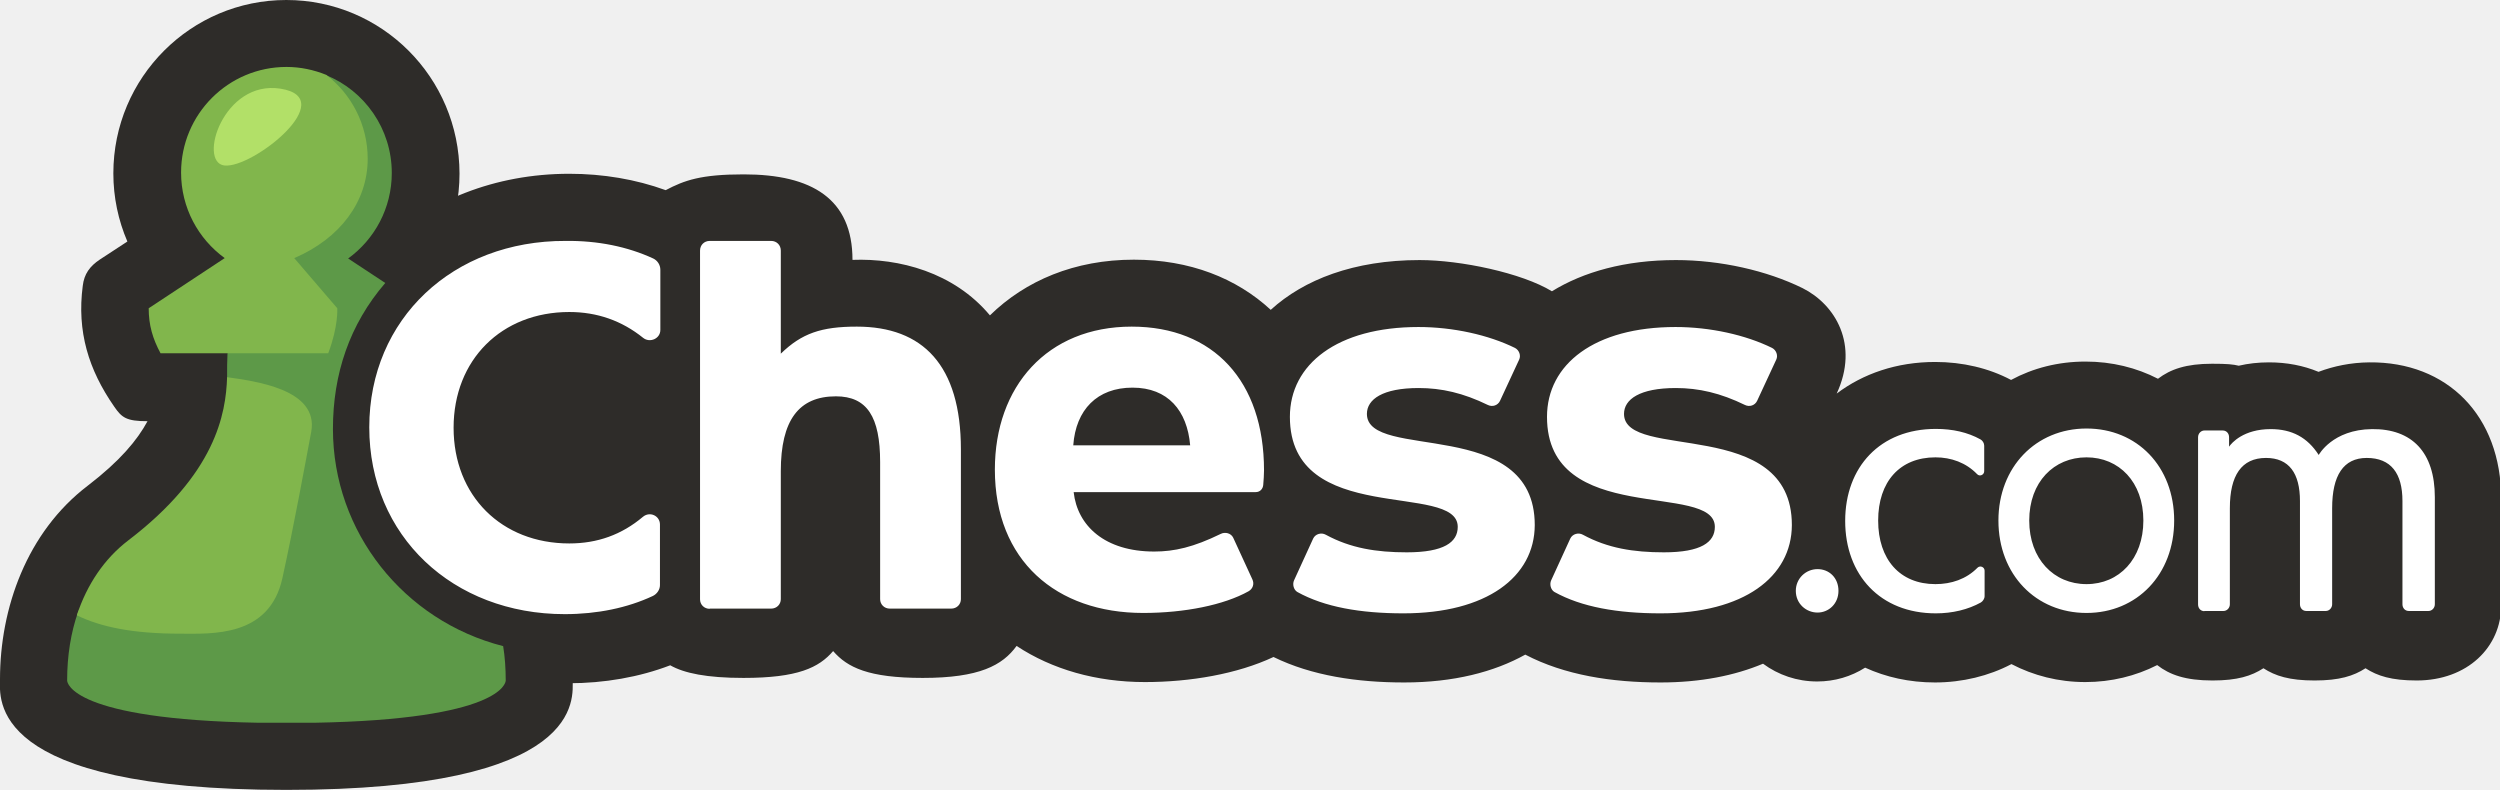
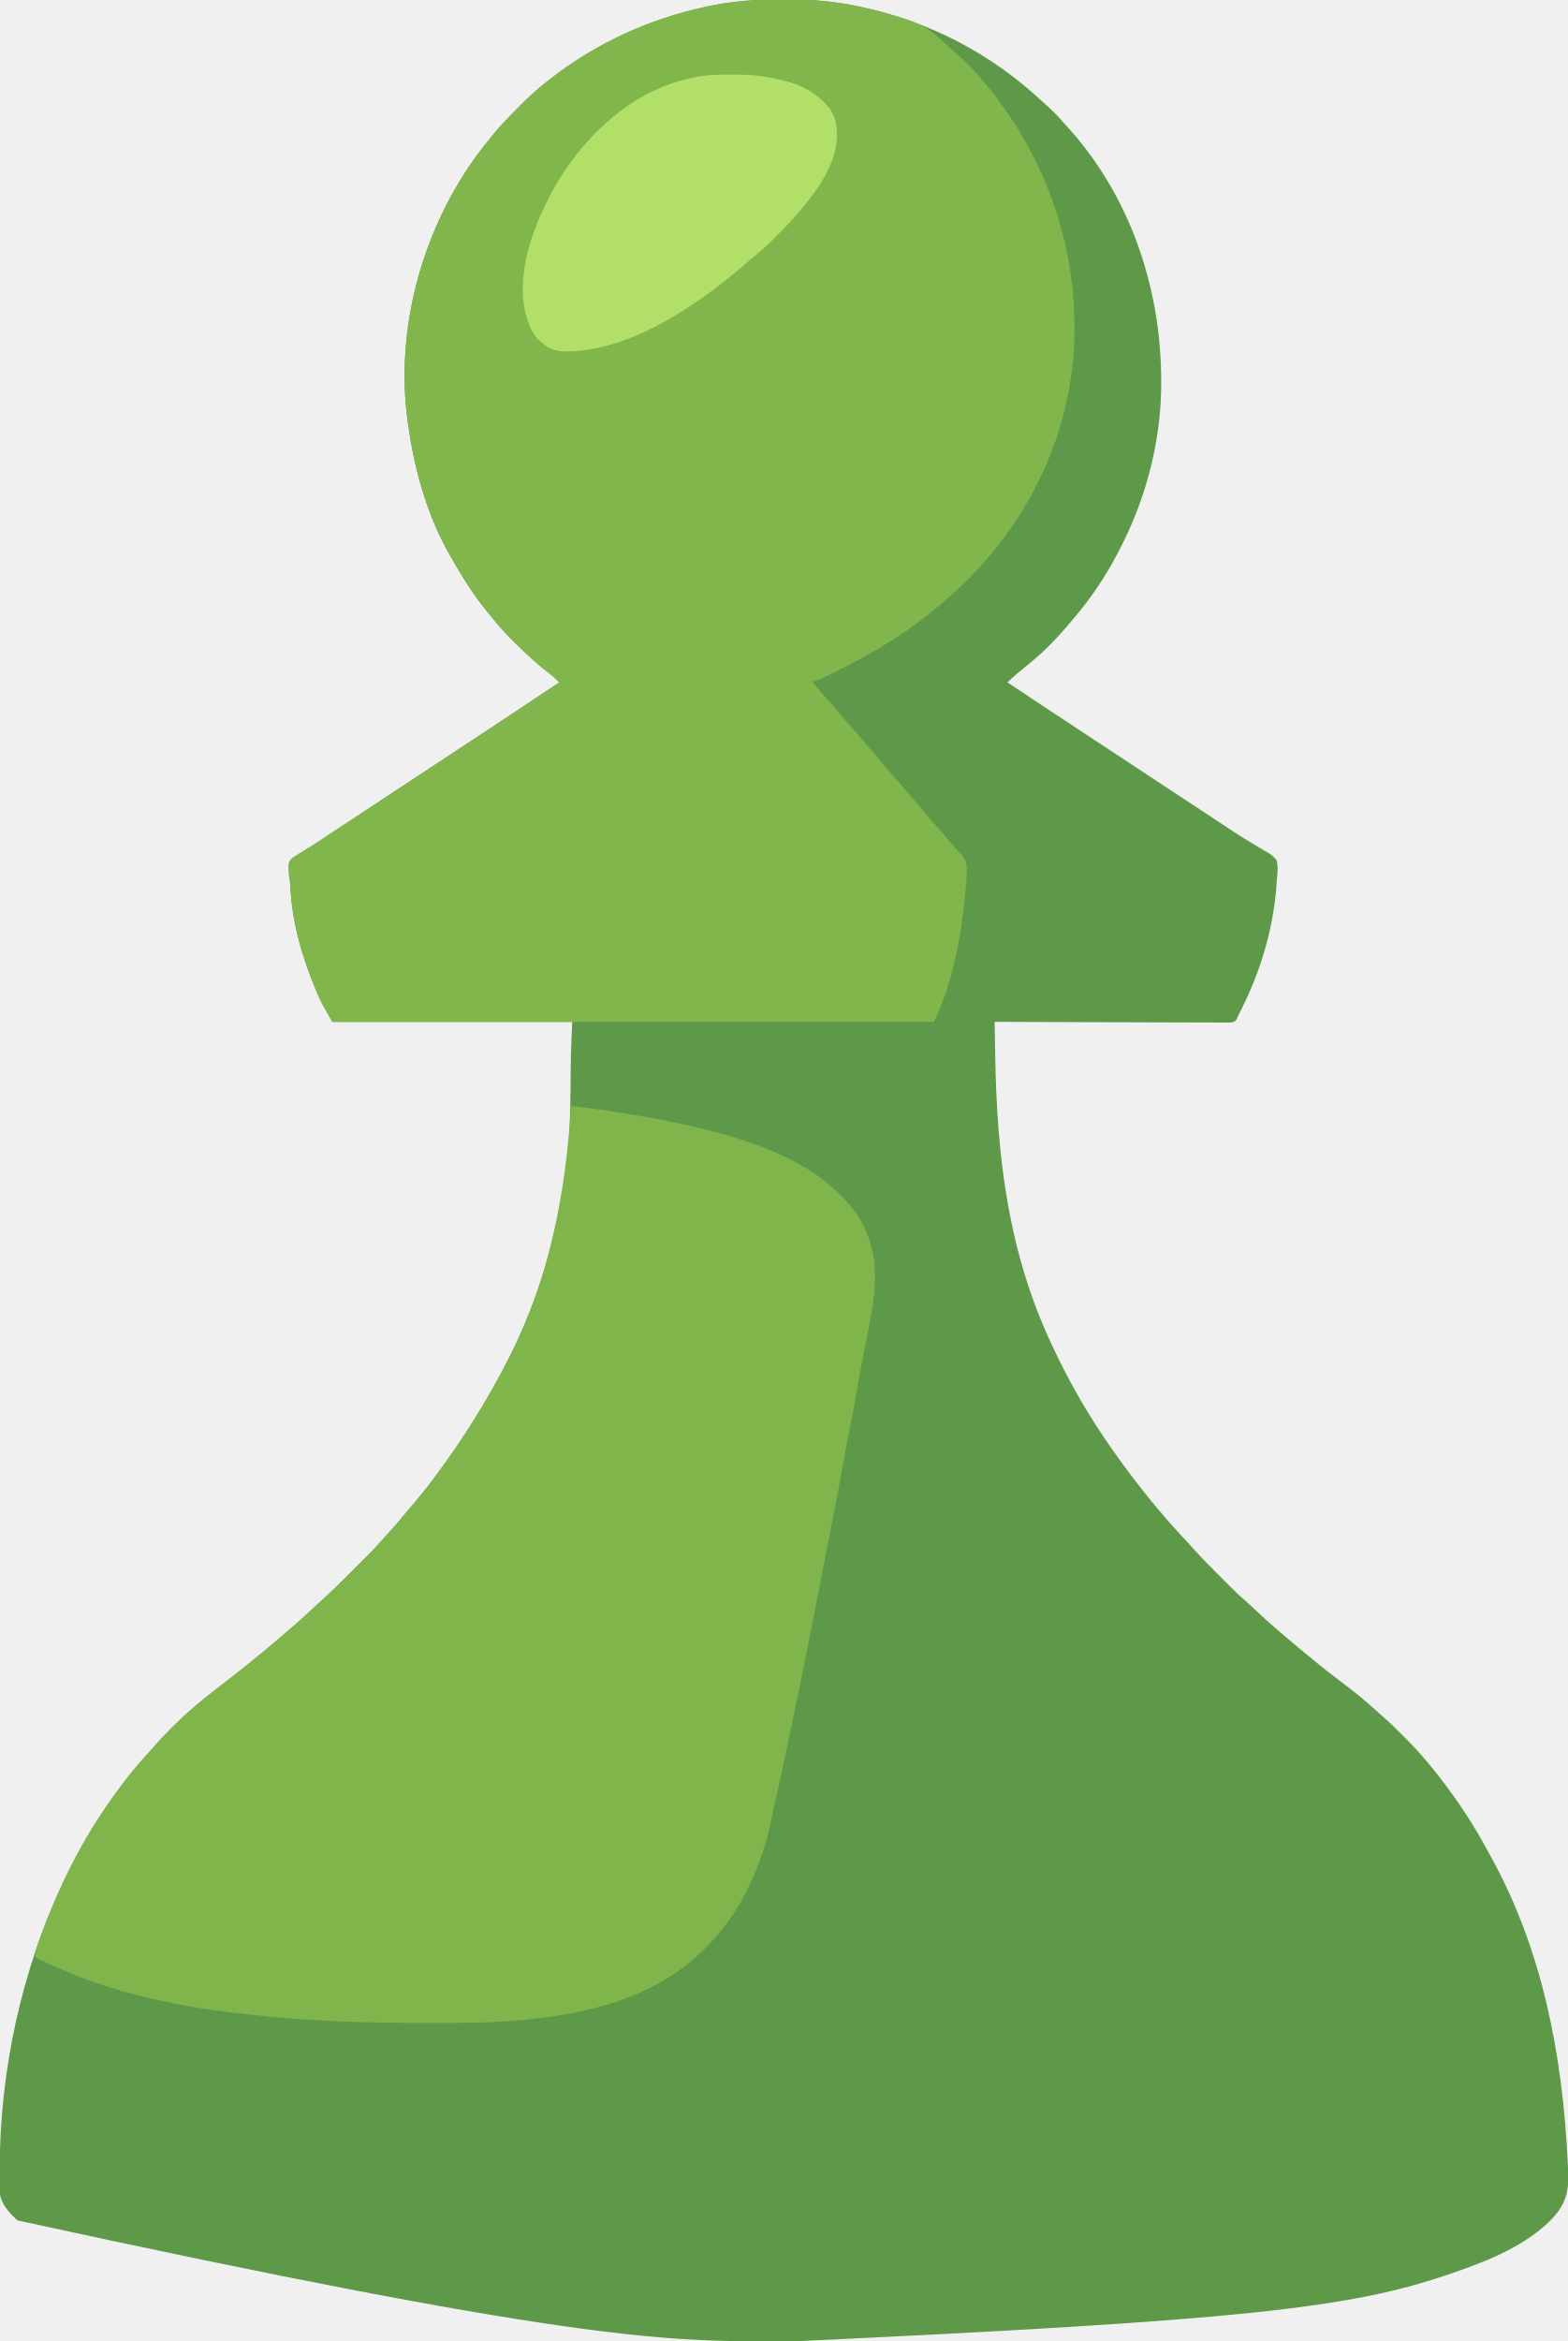
- <svg xmlns="http://www.w3.org/2000/svg" version="1.1" id="Layer_1" x="0" y="0" viewBox="0 0 1266 400" style="enable-background:new 0 0 1266 400" xml:space="preserve">
-   <style>.st0{fill:#2e2c29}.st3{fill:#81b64c}</style>
-   <path class="st0" d="M145 400c151.9 0 145-46.5 145-55.9 0-35.8-13.4-74.5-44.4-98.1-16.1-12.3-25.1-23-30.2-32.6 10.6 0 12.9-1.8 16.8-7.3 13.1-18.8 18.9-38.2 16-61.2-.8-6.2-3.6-10.1-8.7-13.4l-13.9-9.1c4.6-10.7 7.1-22.3 7.1-34.5C232.6 39.2 193.3 0 145 0S57.4 39.2 57.4 87.8c0 12.1 2.5 23.8 7.1 34.5l-13.9 9.1c-5.1 3.4-8 7.3-8.7 13.4-3 23 2.9 42.4 16 61.2 3.8 5.5 6.1 7.3 16.8 7.3-5.1 9.5-14 20.2-30.2 32.6C13.5 269.5 0 308.1 0 344c0 9.5-6.9 56 145 56z" />
-   <path class="st0" d="M287.9 346c18.1 0 35.9-3.1 51.5-9.1 7 4 18.5 6.4 37.1 6.4 27.5 0 38.2-5.2 45.4-13.6 7.2 8.3 17.9 13.6 45.4 13.6 28.7 0 40.4-6.4 47.5-16.2 18 11.9 40.4 18.3 65 18.3 22.9 0 46.8-4.1 65.1-12.7 19.4 9.5 42.4 12.9 66.2 12.9 25 0 45.5-5.3 61.3-14.1 19.9 10.4 43.8 14.1 68.5 14.1 20.3 0 37.6-3.5 51.9-9.5 7.7 5.7 17.2 9 27.4 9 8.9 0 17.2-2.5 24.3-7 10.5 4.8 22.4 7.5 35.4 7.5 13.8 0 27.3-3.3 38.7-9.3 11.1 5.8 23.8 9.1 37.4 9.1 13.2 0 25.6-3.1 36.4-8.6 6.3 4.9 14.3 7.8 28 7.8 12.6 0 19.8-2.3 25.8-6.2 6 3.9 13.2 6.2 25.9 6.2 12.6 0 19.8-2.3 25.8-6.2 6 3.9 13.2 6.2 25.9 6.2 25.8 0 42.8-17 42.8-38v-54c0-42.1-27.3-69.5-66.8-69.1-9.4.1-18 1.9-25.7 4.8-7.7-3.2-16.1-4.8-25.1-4.8-5.5 0-10.6.6-15.3 1.7-2.9-.7-5.8-1-13.5-1-13.2 0-21.1 2.8-27.4 7.6-10.9-5.6-23.3-8.7-36.7-8.7-13.8 0-26.6 3.3-37.7 9.3-11.3-6-24.6-9.1-38.4-9.1-19.5 0-36.5 5.9-49.9 16 11.5-24.8-.7-45.1-17.3-53.4-18.1-8.9-41.6-14.2-64.1-14.2-25.8 0-46.9 6-62.8 15.8-15.3-9.3-46.2-15.8-67-15.8-33.3 0-58.6 9.9-75.4 25.2-17.4-16.1-41.1-25.4-69.3-25.4-30 0-54.9 10.6-72.9 28.2-18.3-21.9-46.1-29-69.6-28.1 0-30.9-20.5-43.3-55.1-43.3-21.7 0-30 3-39.5 8-15.1-5.5-31.8-8.3-48.8-8.3-75.3 0-133.8 54.2-133.8 129s58.3 129 133.4 129z" />
-   <path d="M1116.3 309.5c-1.9 0-3.2-1.5-3.2-3.4v-84.7c0-1.9 1.5-3.4 3.2-3.4h9.3c1.9 0 3.2 1.5 3.2 3.4v4.8c1.3-1.9 7.3-8.9 21.1-8.9 10.7 0 18.6 4.2 24.3 13.1 0 0 6.9-12.9 27-13.1 20.2-.2 31.8 11.7 31.8 34.5V306c0 1.9-1.5 3.4-3.2 3.4h-10c-1.9 0-3.2-1.5-3.2-3.4v-52.3c0-14-5.8-21.8-18.1-21.8-11.8 0-17.5 8.9-17.5 25.4V306c0 1.9-1.5 3.4-3.2 3.4h-9.9c-1.9 0-3.2-1.5-3.2-3.4v-52.3c0-14-5.5-21.8-17.2-21.8-12.4 0-18.3 8.9-18.3 25.4V306c0 1.9-1.5 3.4-3.2 3.4h-9.7zm-59.7-13.7c16.5 0 28.8-12.7 28.8-32.2s-12.3-32-28.8-32-29 12.5-29 32 12.5 32.2 29 32.2zm0 14.6c-25.6 0-44.6-19.4-44.6-46.8 0-27.1 19-46.6 44.6-46.6s44.4 19.2 44.4 46.6c0 27.3-18.8 46.8-44.4 46.8zm-76.3.2c-28.2 0-45.9-19.5-45.9-46.8 0-27.3 17.7-46.6 45.9-46.6 8.5 0 16.1 1.7 22.6 5.3 1.1.6 1.9 1.9 1.9 3.2v12.9c0 1.9-2.3 2.9-3.6 1.5-5.6-5.8-13.1-8.5-21.1-8.5-18 0-29 12.3-29 32s11 32.2 29 32.2c8 0 15.6-2.5 21.3-8.3 1.3-1.3 3.6-.4 3.6 1.5v12.9c0 1.3-.9 2.6-1.9 3.2-6.5 3.6-14.4 5.5-22.8 5.5zm-59.9-.4c-5.7 0-11-4.4-11-11 0-6.3 5.1-11 11-11s10.6 4.4 10.6 11c0 6.5-4.9 11-10.6 11zm-79.5.4c-21.8 0-40-3.2-53.7-10.8-1.9-1.1-2.6-3.9-1.7-5.9l9.7-21.2c1.1-2.3 4.1-3.2 6.4-1.9 12.5 6.8 25.6 8.9 41 8.9 18.8 0 25.8-5.1 25.8-12.9 0-23.1-85 .4-85-55.7 0-26.7 24.1-45.5 65.1-45.5 17.5 0 35.5 4 48.9 10.6 2.1 1.1 3.1 3.8 2.1 5.9l-9.7 20.9c-1.1 2.3-3.8 3.2-6.1 2.1-12.5-6.1-23.5-8.6-35.1-8.6-18.2 0-26.2 5.7-26.2 13.1 0 24.1 85 .8 85 56.3-.1 26.3-24.4 44.7-66.5 44.7zm-130.2 0c-21.8 0-40-3.2-53.7-10.8-1.9-1.1-2.6-3.9-1.7-5.9l9.7-21.2c1.1-2.3 4.1-3.2 6.4-1.9 12.5 6.8 25.6 8.9 41 8.9 18.8 0 25.8-5.1 25.8-12.9 0-23.1-85 .4-85-55.7 0-26.7 24.1-45.5 65.1-45.5 17.5 0 35.5 4 48.9 10.6 2.1 1.1 3.1 3.8 2.1 5.9l-9.7 20.9c-1.1 2.3-3.8 3.2-6.1 2.1-12.5-6.1-23.5-8.6-35.1-8.6-18.2 0-26.2 5.7-26.2 13.1 0 24.1 85 .8 85 56.3-.1 26.3-24.4 44.7-66.5 44.7zm-167.2-85.1h59.2c-1.5-17.5-11.2-29.2-29.2-29.2-17.9 0-28.7 11.2-30 29.2zm35.4 84.9c-44 0-75.1-26.5-75.1-72.6 0-42.1 26.5-72.4 69.3-72.4 41.5 0 67 27.7 67 72.8 0 2.1-.2 5-.4 7.4-.2 2.1-1.7 3.6-3.8 3.6h-92.2c1.9 17.1 15.8 30.1 40.8 30.1 10.2 0 19.9-2.2 33.6-8.9 2.3-1.2 5.3-.4 6.4 1.9l9.7 21.1c1.1 2.3.2 4.8-1.9 6-12.5 7-32.5 11-53.4 11zm-219.5-2.1c-2.8 0-4.9-2.1-4.9-4.8V126.9c0-2.8 2.1-4.9 4.9-4.9h31.1c2.8 0 4.9 2.1 4.9 4.9v52.2c10.6-10.3 20.5-13.7 38.5-13.7 33.4 0 52.7 19.5 52.7 62.2v75.8c0 2.7-2.1 4.8-4.9 4.8h-31.1c-2.8 0-4.9-2.1-4.9-4.8V234c0-22.9-6.6-33.3-22.4-33.3-18.8 0-27.9 12.1-27.9 37.9v64.8c0 2.7-2.1 4.8-4.9 4.8h-31.1zM286 311c-56.7 0-99-39.6-99-94.6s42.5-94.6 99.4-94.4c16.3-.2 31.4 2.9 44.4 8.9 2.1 1 3.6 3.2 3.6 5.7v30.5c0 4.4-5.3 6.7-8.7 4-10.8-8.7-23.3-13.1-37.4-13.1-34.3 0-58.6 24.2-58.6 58.6 0 34.5 24.3 58.6 58.6 58.6 14.2 0 26.5-4.4 37.3-13.5 3.5-2.9 8.6-.5 8.6 3.9v30.7c0 2.3-1.5 4.5-3.6 5.5-12.8 6-28.1 9.2-44.6 9.2z" style="fill:#fff" />
-   <path d="M130.9 366h28.3c94.2-1.7 96.9-20.1 96.9-21.4 0-6-.4-11.9-1.3-17.4-50.2-12.8-86.2-57.7-86.2-110 0-27.8 8.4-52.9 26.5-73.9l-18.8-12.4c13.4-9.7 22.1-25.5 22.1-43.3 0-22.4-13.8-41.7-33.4-49.6-6.2-2.5-49.8 141.1-49.8 141.1-.2 3.3-.2 7.6-.2 12.8 0 14.3 35 12.1 33.1 24.7-2.8 18.8-3.4 33.2-19.6 78.4-10.9 30.6-83.8 0-89 15-3.6 10.3-5.5 22-5.5 34.6 0 1.3 2.7 19.7 96.9 21.4z" style="fill:#5d9948" />
-   <path class="st3" d="M143 292.8c6-27.4 11.3-56.6 14.6-74.1 4-21.8-29-25.7-42.6-27.7-.6 18.6-5.8 48.9-50.1 82.7-11.9 9.1-20.8 22.1-26 37.9 12 5.8 27.9 9.3 52.5 9.3 15.8 0 45 1.9 51.6-28.1zM166.2 178.9c5.2-13.6 4.6-22.8 4.6-22.8L149 130.7c23.2-9.9 37.2-28.6 37.2-50.3 0-17.3-8.3-32.8-21-42.5-6.2-2.5-13-4-20.1-4-29.5 0-53.4 23.9-53.4 53.5 0 17.8 8.7 33.6 22.1 43.3l-38.5 25.4c0 8.5 2 15.4 6 22.8h84.9z" />
-   <path d="M142 44.9c30.8 4.8-14.2 40.6-28.4 38.9-13.5-1.7-.5-43.4 28.4-38.9z" style="fill:#b2e068" />
+ <svg xmlns="http://www.w3.org/2000/svg" version="1.1" width="1340" height="2000">
+   <path d="M0 0 C3.27 0.016 6.539 0 9.81 -0.019 C28.964 -0.038 48.004 1.69 66.771 5.641 C67.786 5.851 68.801 6.061 69.847 6.277 C127.897 18.655 180.337 45.621 223.78 86.018 C226.187 88.235 228.641 90.4 231.083 92.579 C234.84 95.991 238.29 99.479 241.552 103.364 C243.434 105.585 245.412 107.698 247.396 109.829 C304.883 173.595 330.463 259.742 326.164 344.496 C323.73 384.787 312.916 425.132 295.271 461.391 C294.805 462.352 294.34 463.314 293.861 464.304 C283.563 485.38 271.161 505.236 256.271 523.391 C255.84 523.917 255.409 524.442 254.965 524.984 C242.565 540.04 229.442 554.914 214.149 567.09 C210.808 569.761 207.535 572.503 204.271 575.266 C203.718 575.731 203.166 576.196 202.597 576.675 C200.053 578.827 197.606 581.015 195.271 583.391 C215.969 597.252 236.765 610.964 257.571 624.663 C264.196 629.025 270.82 633.389 277.442 637.754 C278.81 638.656 278.81 638.656 280.204 639.575 C282.039 640.785 283.874 641.994 285.709 643.204 C299.883 652.548 314.06 661.888 328.239 671.224 C330.764 672.887 333.289 674.549 335.813 676.212 C336.648 676.762 337.484 677.312 338.344 677.879 C340.04 678.995 341.735 680.112 343.431 681.229 C347.905 684.175 352.379 687.121 356.854 690.066 C357.793 690.685 358.733 691.303 359.7 691.94 C361.608 693.196 363.516 694.451 365.424 695.706 C370.127 698.799 374.823 701.901 379.506 705.023 C387.072 710.059 394.621 715.074 402.45 719.695 C405.332 721.398 408.187 723.145 411.042 724.894 C412.337 725.669 413.646 726.422 414.97 727.147 C419.075 729.398 422.44 731.556 425.271 735.391 C426.793 741.303 425.934 747.407 425.271 753.391 C425.167 755.239 425.067 757.086 424.974 758.934 C424.834 760.483 424.684 762.032 424.521 763.579 C424.387 764.875 424.387 764.875 424.252 766.197 C420.286 802.467 409.068 836.087 392.271 868.391 C391.916 869.256 391.562 870.121 391.197 871.012 C389.271 873.391 389.271 873.391 385.7 874.006 C384.176 874.027 382.651 874.021 381.127 873.992 C380.287 873.997 379.448 874.001 378.583 874.005 C375.758 874.014 372.936 873.986 370.112 873.959 C368.091 873.957 366.071 873.958 364.051 873.961 C358.558 873.962 353.064 873.933 347.571 873.898 C341.833 873.867 336.096 873.864 330.358 873.858 C319.489 873.842 308.62 873.801 297.751 873.751 C285.379 873.695 273.007 873.668 260.634 873.643 C235.18 873.59 209.725 873.502 184.271 873.391 C184.405 881.069 184.541 888.747 184.677 896.424 C184.723 899.029 184.769 901.634 184.815 904.239 C186.307 989.081 195.985 1069.56 232.271 1147.391 C232.992 1148.949 232.992 1148.949 233.728 1150.538 C248.229 1181.736 265.377 1211.311 285.271 1239.391 C285.797 1240.138 286.324 1240.884 286.866 1241.653 C305.544 1268.064 325.943 1293.421 348.163 1316.942 C351.241 1320.201 354.253 1323.5 357.22 1326.86 C363.158 1333.477 369.46 1339.73 375.755 1346.006 C377.836 1348.082 379.912 1350.163 381.987 1352.245 C383.333 1353.589 384.678 1354.934 386.024 1356.278 C386.633 1356.888 387.242 1357.499 387.869 1358.128 C391.59 1361.829 395.427 1365.345 399.406 1368.768 C402.608 1371.555 405.681 1374.48 408.771 1377.391 C413.857 1382.158 418.97 1386.863 424.271 1391.391 C425.258 1392.246 426.245 1393.1 427.263 1393.981 C435.778 1401.339 444.428 1408.525 453.14 1415.647 C455.212 1417.343 457.279 1419.044 459.345 1420.747 C465.858 1426.095 472.434 1431.314 479.208 1436.329 C490.549 1444.732 501.513 1453.669 511.899 1463.231 C513.236 1464.448 514.581 1465.657 515.953 1466.833 C521.855 1471.896 527.348 1477.321 532.833 1482.829 C533.74 1483.732 534.647 1484.635 535.581 1485.565 C540.687 1490.678 545.592 1495.885 550.271 1501.391 C551.159 1502.412 552.049 1503.433 552.938 1504.454 C560.113 1512.818 566.78 1521.488 573.271 1530.391 C573.762 1531.061 574.253 1531.731 574.759 1532.422 C586.757 1548.857 597.387 1566.163 607.026 1584.078 C607.876 1585.658 608.731 1587.235 609.589 1588.81 C651.02 1664.887 669.698 1752.083 674.183 1850.462 C674.24 1852.385 674.309 1854.308 674.39 1856.23 C675.069 1872.448 672.409 1883.148 661.259 1895.305 C639.323 1918.31 607.747 1931.161 578.271 1941.391 C577.159 1941.781 576.047 1942.171 574.901 1942.573 C488.12 1972.719 394.206 1982.792 13.586 2000.648 C5.953 2000.641 -1.68 2000.643 -9.313 2000.652 C-97.303 2000.746 -185.085 1998.804 -650.729 1897.391 C-651.462 1896.71 -652.194 1896.03 -652.948 1895.329 C-659.418 1889.149 -665.655 1881.707 -666.004 1872.387 C-666.024 1870.796 -666.032 1869.205 -666.03 1867.614 C-666.036 1866.748 -666.041 1865.882 -666.047 1864.989 C-666.059 1862.144 -666.053 1859.299 -666.042 1856.454 C-666.04 1855.474 -666.038 1854.494 -666.036 1853.484 C-665.775 1769.55 -647.534 1684.342 -611.729 1608.391 C-611.222 1607.314 -610.714 1606.237 -610.191 1605.127 C-598.72 1581.027 -585.3 1558.077 -569.729 1536.391 C-569.16 1535.592 -568.59 1534.794 -568.003 1533.971 C-560.393 1523.333 -552.451 1513.139 -543.729 1503.391 C-542.492 1502.005 -542.492 1502.005 -541.229 1500.59 C-539.811 1499.012 -538.389 1497.437 -536.96 1495.868 C-535.702 1494.471 -534.451 1493.068 -533.226 1491.642 C-528.633 1486.308 -523.781 1481.293 -518.792 1476.329 C-518.032 1475.565 -517.272 1474.801 -516.489 1474.014 C-511.733 1469.266 -506.843 1464.751 -501.729 1460.391 C-501.19 1459.925 -500.651 1459.459 -500.095 1458.978 C-492.788 1452.664 -485.289 1446.662 -477.6 1440.819 C-467.165 1432.854 -456.843 1424.761 -446.729 1416.391 C-444.959 1414.953 -443.188 1413.516 -441.417 1412.079 C-435.982 1407.632 -430.649 1403.073 -425.331 1398.489 C-422.982 1396.464 -420.623 1394.451 -418.253 1392.45 C-410.216 1385.648 -402.481 1378.577 -394.829 1371.347 C-393.312 1369.934 -391.781 1368.536 -390.241 1367.148 C-381.493 1359.248 -373.151 1350.965 -364.828 1342.62 C-362.408 1340.194 -359.982 1337.774 -357.556 1335.354 C-355.992 1333.79 -354.429 1332.225 -352.866 1330.661 C-352.153 1329.949 -351.439 1329.237 -350.704 1328.504 C-346.727 1324.509 -342.92 1320.42 -339.246 1316.145 C-337.013 1313.562 -334.682 1311.077 -332.354 1308.579 C-328.086 1303.958 -324.049 1299.2 -320.104 1294.297 C-317.892 1291.59 -315.628 1288.939 -313.337 1286.298 C-307.185 1279.203 -301.346 1271.918 -295.729 1264.391 C-295.212 1263.699 -294.694 1263.007 -294.16 1262.294 C-270.022 1229.984 -248.918 1196.409 -230.729 1160.391 C-230.262 1159.466 -229.794 1158.541 -229.312 1157.588 C-204.816 1108.778 -189.747 1055.712 -182.417 1001.704 C-182.27 1000.622 -182.123 999.54 -181.971 998.425 C-181.506 994.752 -181.1 991.075 -180.729 987.391 C-180.602 986.135 -180.602 986.135 -180.473 984.853 C-178.746 967.225 -178.35 949.637 -178.187 931.942 C-178.134 926.323 -178.068 920.705 -177.999 915.087 C-177.977 913.184 -177.96 911.282 -177.944 909.379 C-177.811 897.357 -177.231 885.427 -176.729 873.391 C-244.379 873.391 -312.029 873.391 -381.729 873.391 C-391.172 856.867 -391.172 856.867 -394.667 848.704 C-395.081 847.74 -395.495 846.777 -395.922 845.784 C-407.521 818.178 -416.3 787.91 -417.542 757.797 C-417.732 754.344 -418.211 751.023 -418.784 747.616 C-419.282 737.166 -419.282 737.166 -416.27 733.723 C-414.228 732.194 -412.142 730.91 -409.929 729.641 C-408.271 728.616 -406.613 727.59 -404.956 726.563 C-404.092 726.042 -403.228 725.521 -402.338 724.985 C-398.113 722.404 -394.012 719.641 -389.894 716.895 C-388.177 715.762 -386.459 714.631 -384.74 713.5 C-383.864 712.923 -382.988 712.346 -382.086 711.752 C-381.184 711.158 -380.283 710.565 -379.354 709.954 C-377.433 708.688 -375.512 707.423 -373.592 706.157 C-369.615 703.538 -365.638 700.918 -361.662 698.299 C-355.948 694.535 -350.235 690.77 -344.522 687.004 C-343.613 686.405 -342.704 685.806 -341.767 685.188 C-339.939 683.983 -338.11 682.778 -336.282 681.572 C-322.111 672.231 -307.939 662.894 -293.764 653.56 C-291.231 651.892 -288.699 650.225 -286.167 648.557 C-284.472 647.44 -282.776 646.324 -281.081 645.208 C-280.239 644.653 -279.396 644.098 -278.528 643.526 C-274.116 640.621 -269.704 637.716 -265.291 634.812 C-239.377 617.762 -213.518 600.631 -187.729 583.391 C-191.319 579.741 -195.026 576.534 -199.104 573.454 C-207.125 567.26 -214.459 560.439 -221.729 553.391 C-222.382 552.761 -223.034 552.131 -223.706 551.481 C-231.59 543.83 -238.954 536.057 -245.729 527.391 C-246.656 526.263 -247.586 525.136 -248.519 524.012 C-260.493 509.488 -270.462 493.749 -279.729 477.391 C-280.069 476.804 -280.409 476.217 -280.758 475.612 C-300.27 441.764 -311.32 402.875 -316.729 364.391 C-316.848 363.594 -316.967 362.797 -317.089 361.976 C-328.659 281.446 -304.635 195.36 -256.375 130.573 C-253.68 127.014 -250.912 123.52 -248.09 120.061 C-246.8 118.477 -245.524 116.882 -244.249 115.286 C-237.404 106.897 -229.796 99.246 -222.167 91.579 C-221.636 91.043 -221.106 90.507 -220.559 89.954 C-213.622 82.964 -206.501 76.465 -198.729 70.391 C-197.939 69.767 -197.148 69.142 -196.334 68.499 C-156.765 37.543 -111.206 16.545 -62.104 6.079 C-60.501 5.733 -60.501 5.733 -58.865 5.38 C-39.388 1.456 -19.846 -0.116 0 0 Z " fill="#5D9948" transform="translate(665.7295,-0.3911133)" />
+   <path d="M0 0 C3.27 0.016 6.539 0 9.81 -0.019 C28.965 -0.038 48.004 1.691 66.771 5.641 C67.781 5.849 68.792 6.058 69.833 6.272 C81.469 8.749 92.907 11.88 104.271 15.391 C105.171 15.667 106.072 15.943 107 16.227 C118.502 19.831 127.286 24.354 136.271 32.391 C137.734 33.687 137.734 33.687 139.228 35.008 C141.096 36.69 142.952 38.387 144.794 40.098 C146.894 42.042 149.028 43.914 151.208 45.766 C159.492 52.976 167.263 60.94 174.271 69.391 C174.72 69.927 175.169 70.462 175.632 71.014 C224.689 129.61 252.569 202.843 252.458 279.454 C252.457 280.612 252.457 280.612 252.456 281.794 C252.431 293.774 252.001 305.522 250.271 317.391 C250.136 318.356 250.002 319.321 249.864 320.316 C245.521 351.146 236.976 380.368 223.271 408.391 C222.839 409.283 222.408 410.175 221.964 411.095 C203.552 448.86 176.268 484.034 144.271 511.391 C142.83 512.665 142.83 512.665 141.36 513.965 C110.912 540.763 75.966 561.159 39.521 578.641 C38.729 579.024 37.937 579.407 37.121 579.802 C31.633 582.391 31.633 582.391 28.271 582.391 C32.793 588.039 37.369 593.568 42.271 598.891 C46.364 603.338 50.195 607.938 53.989 612.641 C56.338 615.472 58.78 618.185 61.271 620.891 C65.384 625.361 69.241 629.982 73.056 634.708 C75.227 637.338 77.473 639.871 79.771 642.391 C82.866 645.787 85.822 649.253 88.708 652.829 C91.784 656.632 94.958 660.292 98.271 663.891 C102.384 668.361 106.241 672.982 110.056 677.708 C112.227 680.338 114.473 682.871 116.771 685.391 C120.689 689.691 124.362 694.15 128.021 698.672 C130.915 702.17 133.966 705.509 137.024 708.864 C139.332 711.461 141.526 714.125 143.708 716.829 C147.694 721.762 151.891 726.434 156.204 731.079 C161.571 737.085 160.656 742.706 160.271 750.391 C159.801 757.744 159.072 765.068 158.271 772.391 C158.174 773.278 158.077 774.166 157.978 775.08 C154.332 807.349 146.958 844.017 132.271 873.391 C-37.349 873.391 -206.969 873.391 -381.729 873.391 C-391.172 856.867 -391.172 856.867 -394.667 848.704 C-395.081 847.74 -395.495 846.777 -395.922 845.784 C-407.521 818.178 -416.3 787.91 -417.542 757.797 C-417.732 754.344 -418.211 751.023 -418.784 747.616 C-419.282 737.166 -419.282 737.166 -416.27 733.723 C-414.228 732.194 -412.142 730.91 -409.929 729.641 C-408.271 728.616 -406.613 727.59 -404.956 726.563 C-404.092 726.042 -403.228 725.521 -402.338 724.985 C-398.113 722.404 -394.012 719.641 -389.894 716.895 C-388.177 715.762 -386.459 714.631 -384.74 713.5 C-383.864 712.923 -382.988 712.346 -382.086 711.752 C-381.184 711.158 -380.283 710.565 -379.354 709.954 C-377.433 708.688 -375.512 707.423 -373.592 706.157 C-369.615 703.538 -365.638 700.918 -361.662 698.299 C-355.948 694.535 -350.235 690.77 -344.522 687.004 C-343.613 686.405 -342.704 685.806 -341.767 685.188 C-339.939 683.983 -338.11 682.778 -336.282 681.572 C-322.111 672.231 -307.939 662.894 -293.764 653.56 C-291.231 651.892 -288.699 650.225 -286.167 648.557 C-284.472 647.44 -282.776 646.324 -281.081 645.208 C-280.239 644.653 -279.396 644.098 -278.528 643.526 C-274.116 640.621 -269.704 637.716 -265.291 634.812 C-239.377 617.762 -213.518 600.631 -187.729 583.391 C-191.319 579.741 -195.026 576.534 -199.104 573.454 C-207.125 567.26 -214.459 560.439 -221.729 553.391 C-222.382 552.761 -223.034 552.131 -223.706 551.481 C-231.59 543.83 -238.954 536.057 -245.729 527.391 C-246.656 526.263 -247.586 525.136 -248.519 524.012 C-260.493 509.488 -270.462 493.749 -279.729 477.391 C-280.239 476.51 -280.239 476.51 -280.758 475.612 C-300.27 441.764 -311.32 402.875 -316.729 364.391 C-316.848 363.594 -316.967 362.797 -317.089 361.976 C-328.659 281.446 -304.635 195.36 -256.375 130.573 C-253.68 127.014 -250.912 123.52 -248.09 120.061 C-246.8 118.477 -245.524 116.882 -244.249 115.286 C-237.404 106.897 -229.796 99.246 -222.167 91.579 C-221.636 91.043 -221.106 90.507 -220.559 89.954 C-213.622 82.964 -206.501 76.465 -198.729 70.391 C-197.939 69.767 -197.148 69.142 -196.334 68.499 C-156.765 37.543 -111.206 16.545 -62.104 6.079 C-61.035 5.848 -59.966 5.618 -58.865 5.38 C-39.388 1.456 -19.846 -0.116 0 0 Z " fill="#80B64C" transform="translate(665.7295,-0.3911133)" />
+   <path d="M0 0 C13.61 1.286 27.07 3.121 40.562 5.312 C41.527 5.468 42.492 5.624 43.486 5.784 C58.713 8.245 73.925 10.715 89 14 C89.649 14.141 90.299 14.281 90.968 14.426 C145.865 26.354 212.86 44.948 245.625 94.688 C263.506 122.783 261.589 152.25 255.466 183.603 C254.566 188.232 253.688 192.864 252.805 197.496 C251.644 203.578 250.481 209.66 249.299 215.738 C247.429 225.372 245.627 235.011 243.969 244.684 C242.308 254.37 240.482 264.014 238.566 273.653 C236.097 286.082 233.678 298.516 231.5 311 C229.301 323.55 226.877 336.05 224.42 348.552 C224.063 350.372 223.705 352.192 223.348 354.012 C223.163 354.951 222.978 355.891 222.788 356.859 C221.278 364.555 219.791 372.255 218.309 379.957 C212.97 407.69 207.558 435.406 202.018 463.099 C201.57 465.338 201.122 467.577 200.675 469.816 C197.376 486.315 194.028 502.802 190.572 519.269 C189.821 522.857 189.076 526.447 188.333 530.036 C184.518 548.444 180.663 566.837 176.458 585.161 C174.771 592.522 173.172 599.895 171.636 607.289 C169.313 618.424 166.866 629.291 163 640 C162.571 641.207 162.571 641.207 162.133 642.438 C152.361 669.708 139.021 693.895 119 715 C118.538 715.495 118.076 715.989 117.6 716.499 C67.625 769.715 -9.665 780.712 -79 783 C-86.214 783.168 -93.429 783.187 -100.645 783.203 C-102.651 783.21 -104.658 783.217 -106.665 783.224 C-113.047 783.244 -119.43 783.248 -125.812 783.25 C-126.901 783.251 -127.989 783.251 -129.11 783.252 C-177.323 783.27 -225.123 781.735 -273.058 776.219 C-275.9 775.899 -278.745 775.612 -281.59 775.324 C-341.342 769.06 -404.349 754.607 -458 727 C-457.441 722.309 -456.524 718.143 -454.918 713.703 C-454.487 712.511 -454.056 711.319 -453.612 710.091 C-453.138 708.81 -452.663 707.53 -452.188 706.25 C-451.945 705.592 -451.702 704.934 -451.451 704.256 C-446.254 690.224 -440.381 676.537 -434 663 C-433.239 661.384 -433.239 661.384 -432.462 659.736 C-420.991 635.636 -407.57 612.686 -392 591 C-391.43 590.201 -390.861 589.403 -390.274 588.58 C-382.664 577.942 -374.721 567.748 -366 558 C-365.175 557.076 -364.35 556.151 -363.5 555.199 C-362.082 553.621 -360.66 552.045 -359.23 550.477 C-357.973 549.08 -356.722 547.676 -355.496 546.251 C-350.903 540.917 -346.052 535.901 -341.062 530.938 C-339.923 529.792 -339.923 529.792 -338.76 528.623 C-334.003 523.875 -329.113 519.36 -324 515 C-323.461 514.534 -322.922 514.068 -322.366 513.587 C-315.058 507.273 -307.559 501.271 -299.871 495.428 C-289.436 487.463 -279.113 479.369 -269 471 C-267.229 469.562 -265.458 468.125 -263.688 466.688 C-258.253 462.241 -252.92 457.682 -247.602 453.098 C-245.252 451.073 -242.893 449.06 -240.523 447.059 C-232.487 440.257 -224.751 433.186 -217.099 425.956 C-215.583 424.543 -214.052 423.145 -212.512 421.757 C-203.763 413.857 -195.421 405.574 -187.098 397.229 C-184.678 394.803 -182.252 392.383 -179.826 389.963 C-178.263 388.399 -176.7 386.834 -175.137 385.27 C-174.066 384.202 -174.066 384.202 -172.974 383.113 C-168.998 379.118 -165.191 375.029 -161.516 370.754 C-159.283 368.17 -156.953 365.686 -154.625 363.188 C-150.356 358.567 -146.32 353.809 -142.375 348.906 C-140.162 346.198 -137.899 343.548 -135.608 340.907 C-129.456 333.812 -123.616 326.526 -118 319 C-117.482 318.308 -116.964 317.616 -116.431 316.903 C-92.293 284.593 -71.189 251.018 -53 215 C-52.532 214.075 -52.064 213.15 -51.582 212.197 C-18.059 145.398 -4.637 73.953 0 0 Z " fill="#80B54B" transform="translate(488,945)" />
+   <path d="M0 0 C1.193 -0.004 1.193 -0.004 2.411 -0.009 C15.572 -0.02 27.942 1.133 40.75 4.312 C41.808 4.539 42.867 4.766 43.957 5 C60.174 8.799 74.735 16.808 84.75 30.312 C87.73 35.446 89.333 40.364 89.75 46.312 C89.845 47.349 89.845 47.349 89.941 48.406 C91.406 76.757 70.444 103.018 52.746 122.969 C47.858 128.356 42.753 133.53 37.625 138.688 C36.719 139.603 35.813 140.518 34.88 141.46 C28.809 147.504 22.433 152.961 15.75 158.312 C14.66 159.236 13.576 160.166 12.5 161.105 C-28.418 196.735 -88.854 238.497 -145.294 236.453 C-153.969 235.829 -160.498 231.335 -166.375 225.188 C-170.345 220.545 -172.491 216.126 -174.25 210.312 C-174.548 209.451 -174.846 208.59 -175.152 207.703 C-185.645 171.921 -169.789 130.309 -152.974 99.047 C-129.854 57.296 -91.775 19.141 -44.903 5.636 C-42.295 4.919 -39.682 4.233 -37.062 3.562 C-36.243 3.351 -35.423 3.14 -34.579 2.923 C-23.165 0.134 -11.689 0.038 0 0 Z " fill="#B1DF67" transform="translate(625.25,63.6875)" />
</svg>
